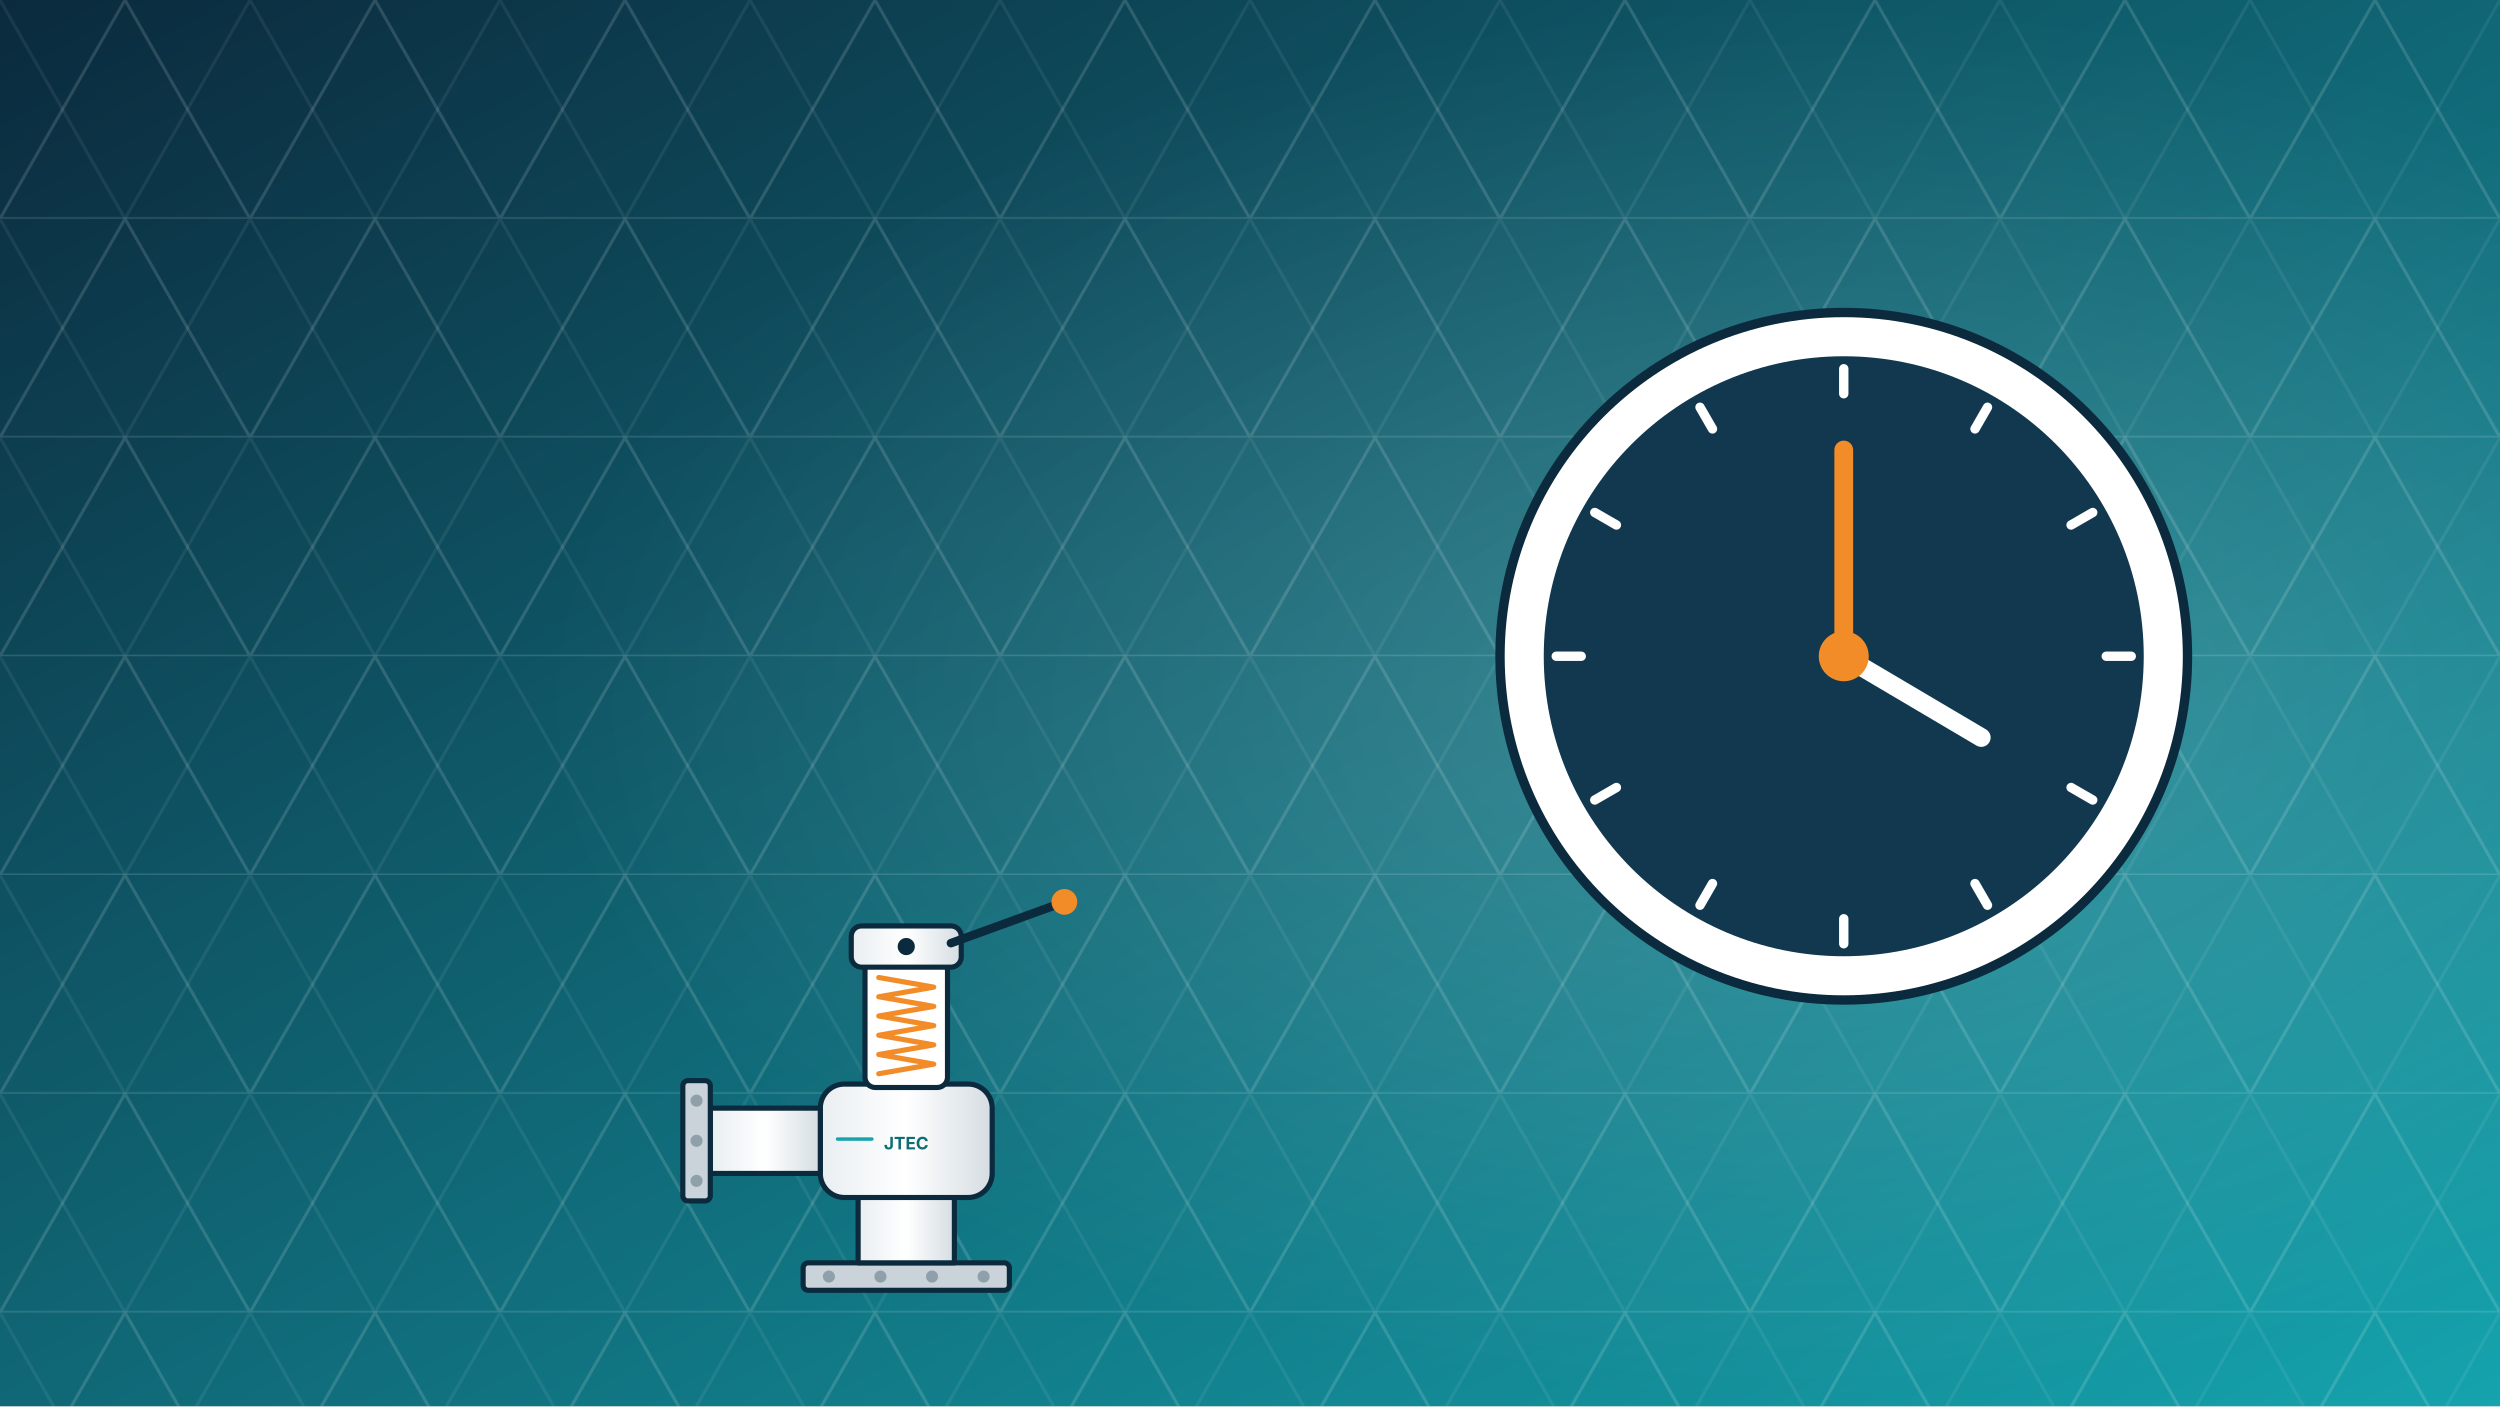
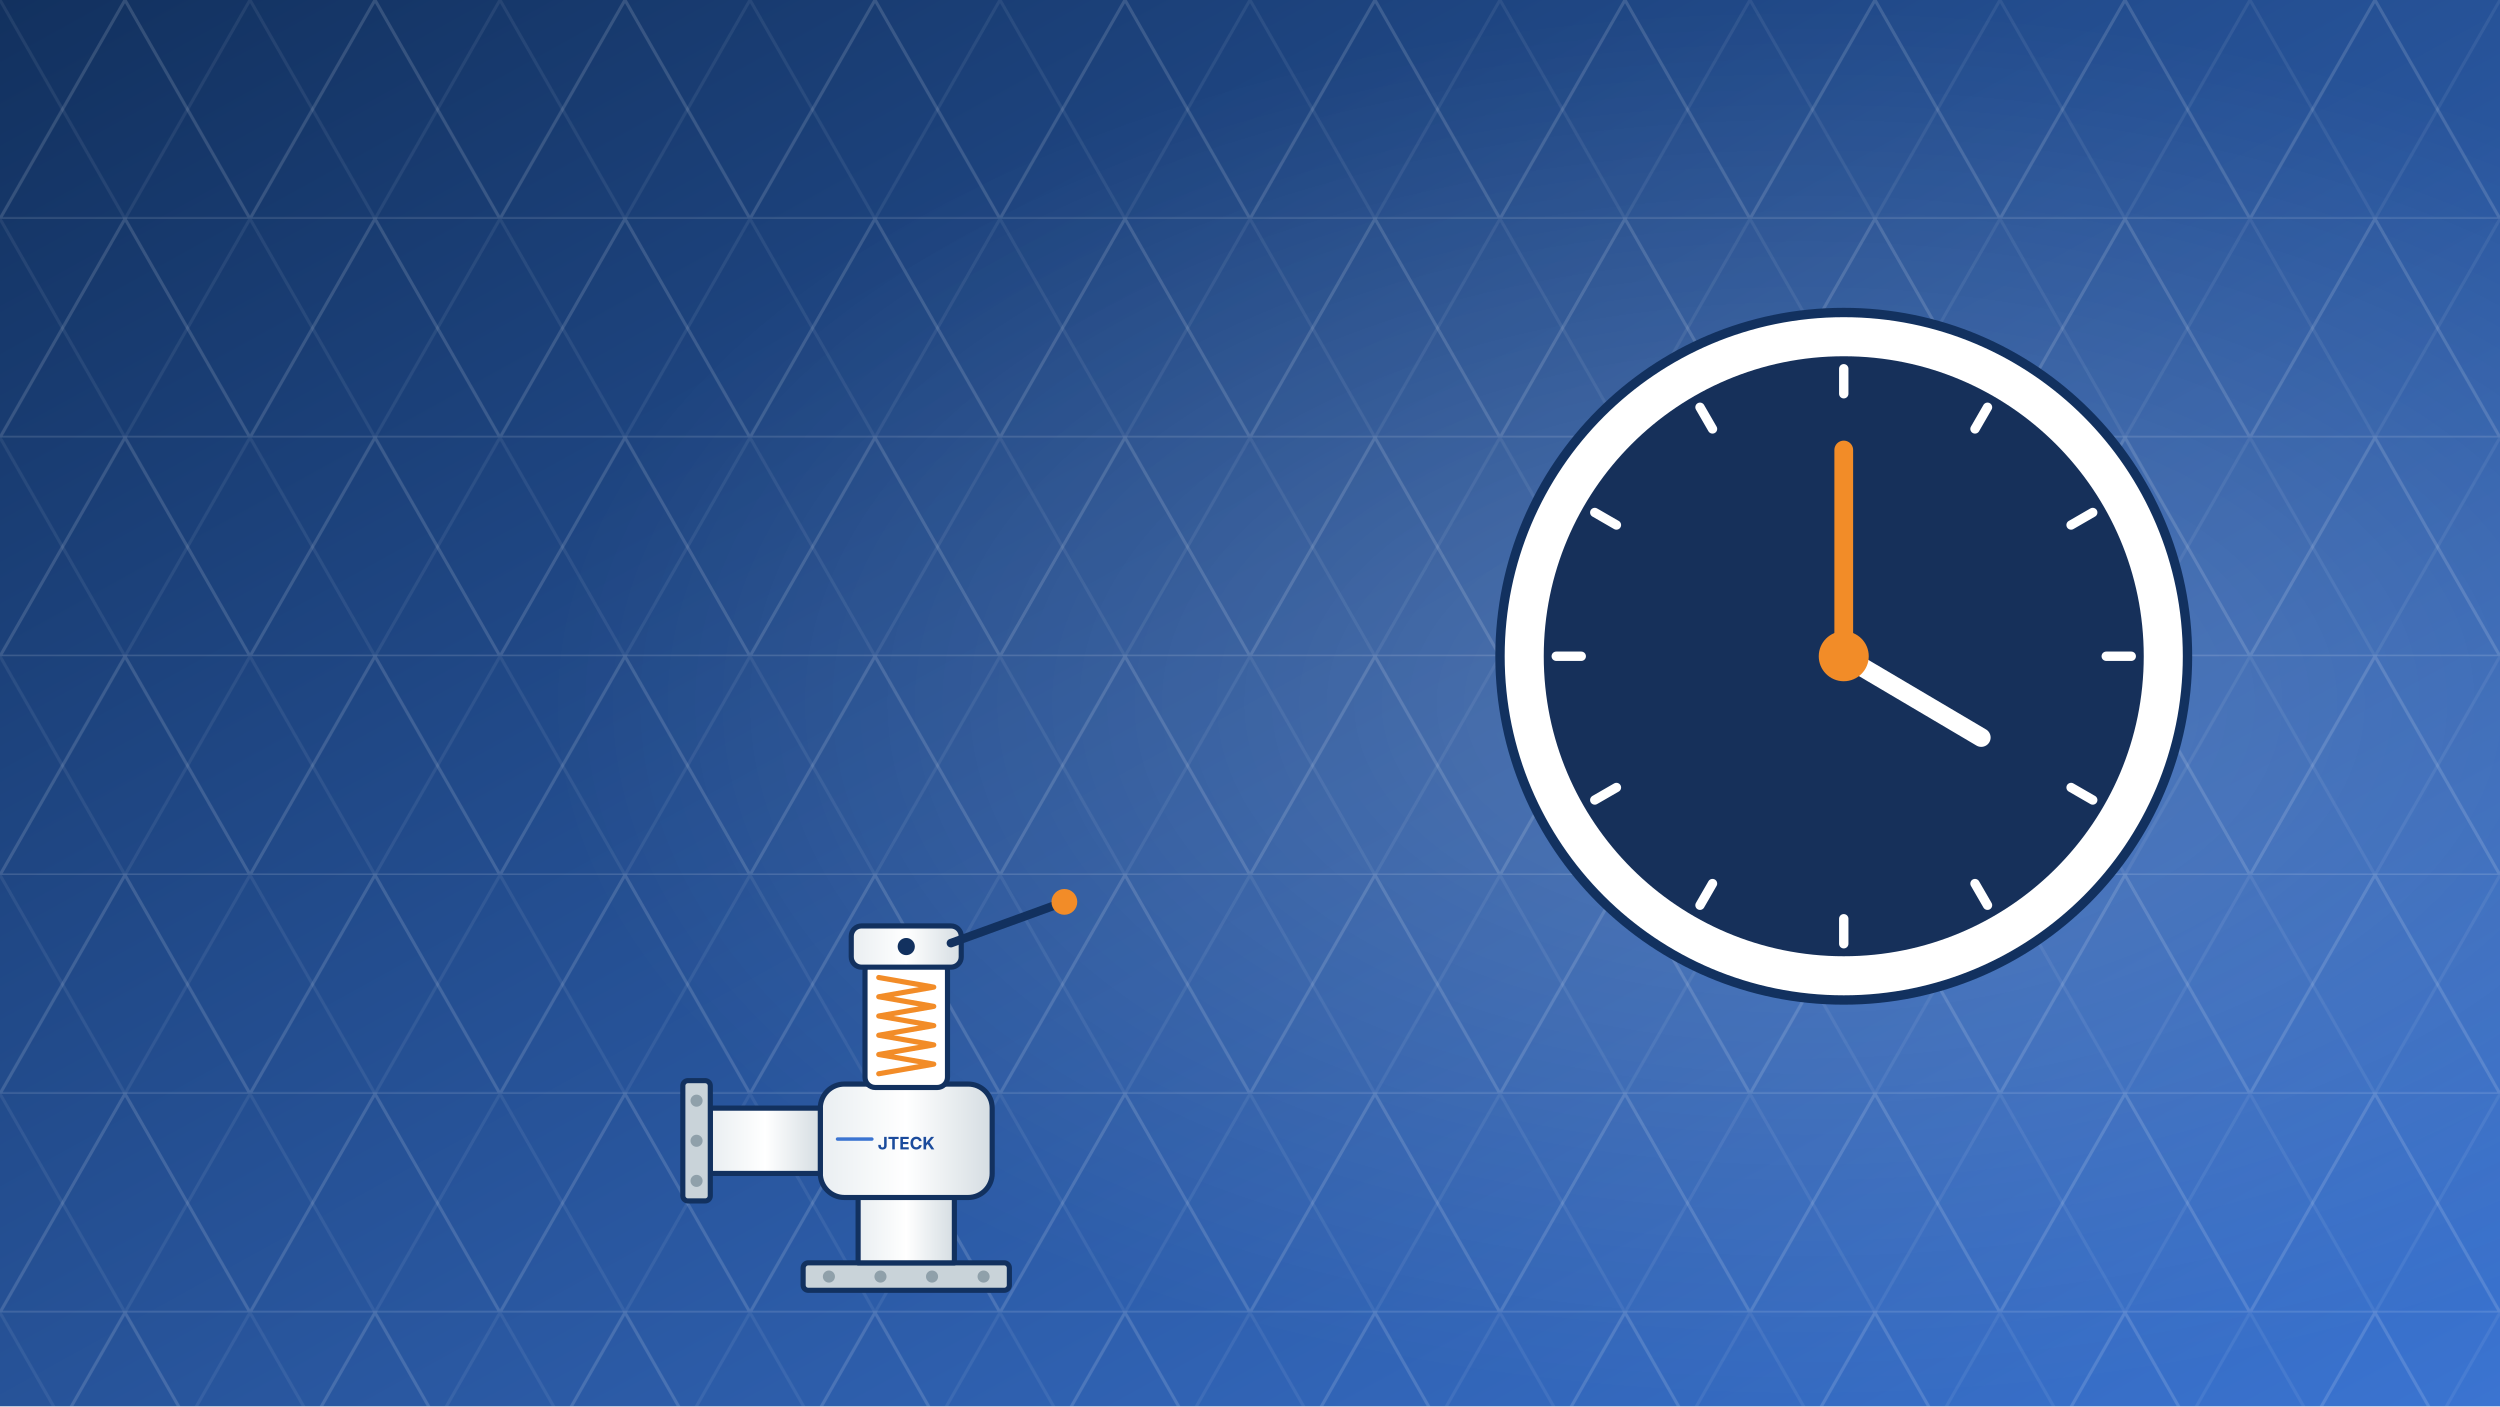
<svg xmlns="http://www.w3.org/2000/svg" viewBox="0 0 800 450" width="800" height="450">
  <defs>
    <linearGradient id="bfg" x1="0" y1="0" x2="1" y2="1">
-       <stop offset="0" stop-color="#0b2a3d" />
-       <stop offset="1" stop-color="#15a3ad" />
+       <stop offset="0" stop-color="#12315f" />
+       <stop offset="1" stop-color="#3b74d1" />
    </linearGradient>
    <linearGradient id="bfsteel" x1="0" y1="0" x2="1" y2="0">
      <stop offset="0" stop-color="#e9eef1" />
      <stop offset=".5" stop-color="#ffffff" />
      <stop offset="1" stop-color="#d5dde2" />
    </linearGradient>
    <pattern id="bfp" width="80" height="70" patternUnits="userSpaceOnUse">
      <path d="M40 0L80 70H0z" fill="none" stroke="#ffffff" stroke-opacity=".14" />
      <path d="M0 0L40 70 80 0" fill="none" stroke="#ffffff" stroke-opacity=".07" />
    </pattern>
    <radialGradient id="bfglow" cx=".72" cy=".5" r=".5">
      <stop offset="0" stop-color="#ffffff" stop-opacity=".18" />
      <stop offset="1" stop-color="#ffffff" stop-opacity="0" />
    </radialGradient>
  </defs>
  <rect width="800" height="450" fill="url(#bfg)" />
  <rect width="800" height="450" fill="url(#bfp)" />
  <rect width="800" height="450" fill="url(#bfglow)" />
-   <g stroke="#0b2a3d" stroke-width="3" stroke-linejoin="round" stroke-linecap="round" fill="url(#bfsteel)">
+   <g stroke="#12315f" stroke-width="3" stroke-linejoin="round" stroke-linecap="round" fill="url(#bfsteel)">
    <g transform="translate(470 90)">
      <circle cx="120" cy="120" r="110" fill="#ffffff" />
-       <circle cx="120" cy="120" r="96" fill="#12384f" stroke="none" />
+       <circle cx="120" cy="120" r="96" fill="#16305a" stroke="none" />
      <path d="M204 120L212 120" stroke="#ffffff" stroke-width="3" />
      <path d="M192.746 162L199.674 166" stroke="#ffffff" stroke-width="3" />
      <path d="M162 192.746L166 199.674" stroke="#ffffff" stroke-width="3" />
      <path d="M120 204L120 212" stroke="#ffffff" stroke-width="3" />
      <path d="M78 192.746L74 199.674" stroke="#ffffff" stroke-width="3" />
      <path d="M47.254 162L40.326 166" stroke="#ffffff" stroke-width="3" />
      <path d="M36 120L28 120" stroke="#ffffff" stroke-width="3" />
      <path d="M47.254 78L40.326 74" stroke="#ffffff" stroke-width="3" />
      <path d="M78 47.254L74 40.326" stroke="#ffffff" stroke-width="3" />
      <path d="M120 36L120 28" stroke="#ffffff" stroke-width="3" />
      <path d="M162 47.254L166 40.326" stroke="#ffffff" stroke-width="3" />
      <path d="M192.746 78L199.674 74" stroke="#ffffff" stroke-width="3" />
      <path d="M120 120V54" stroke="#f28c28" stroke-width="6" />
      <path d="M120 120l44 26" stroke="#ffffff" stroke-width="6" />
      <circle cx="120" cy="120" r="8" fill="#f28c28" stroke="none" />
    </g>
    <g transform="translate(180 260) scale(.55)">
      <g transform="translate(0 0) scale(1)">
        <rect x="140" y="262" width="120" height="16" rx="3" fill="#c9d3d9" />
        <circle cx="155" cy="270" r="3.52" fill="#8fa0aa" stroke="none" />
        <circle cx="185" cy="270" r="3.52" fill="#8fa0aa" stroke="none" />
        <circle cx="215" cy="270" r="3.52" fill="#8fa0aa" stroke="none" />
        <circle cx="245" cy="270" r="3.52" fill="#8fa0aa" stroke="none" />
        <rect x="172" y="222" width="56" height="40" />
        <rect x="150" y="158" width="100" height="66" rx="14" />
        <rect x="86" y="172" width="64" height="38" />
        <rect x="70" y="156" width="16" height="70" rx="3" fill="#c9d3d9" />
        <circle cx="78" cy="167.667" r="3.52" fill="#8fa0aa" stroke="none" />
        <circle cx="78" cy="191" r="3.52" fill="#8fa0aa" stroke="none" />
        <circle cx="78" cy="214.333" r="3.52" fill="#8fa0aa" stroke="none" />
        <rect x="176" y="86" width="48" height="74" rx="6" fill="#ffffff" />
        <polyline points="184,96 216,101.6 184,107.2 216,112.8 184,118.4 216,124 184,129.6 216,135.2 184,140.8 216,146.4 184,152" fill="none" stroke="#f28c28" stroke-width="3" stroke-linejoin="round" />
        <rect x="168" y="66" width="64" height="24" rx="6" />
-         <circle cx="200" cy="78" r="5" fill="#0b2a3d" stroke="none" />
+         <circle cx="200" cy="78" r="5" fill="#12315f" stroke="none" />
        <path d="M226 76L292 52" stroke-width="5" />
        <circle cx="292" cy="52" r="6" fill="#f28c28" stroke="#f28c28" />
-         <path d="M160 190h20" stroke="#15a3ad" stroke-width="2" />
-         <text x="200" y="196" text-anchor="middle" font-family="Inter, Arial" font-size="10" font-weight="700" fill="#0f6e73" stroke="none">JTEC</text>
+         <path d="M160 190h20" stroke="#3b74d1" stroke-width="2" />
+         <text x="200" y="196" text-anchor="middle" font-family="Inter, Arial" font-size="10" font-weight="700" fill="#1b4b9c" stroke="none">JTECK</text>
      </g>
    </g>
  </g>
</svg>
